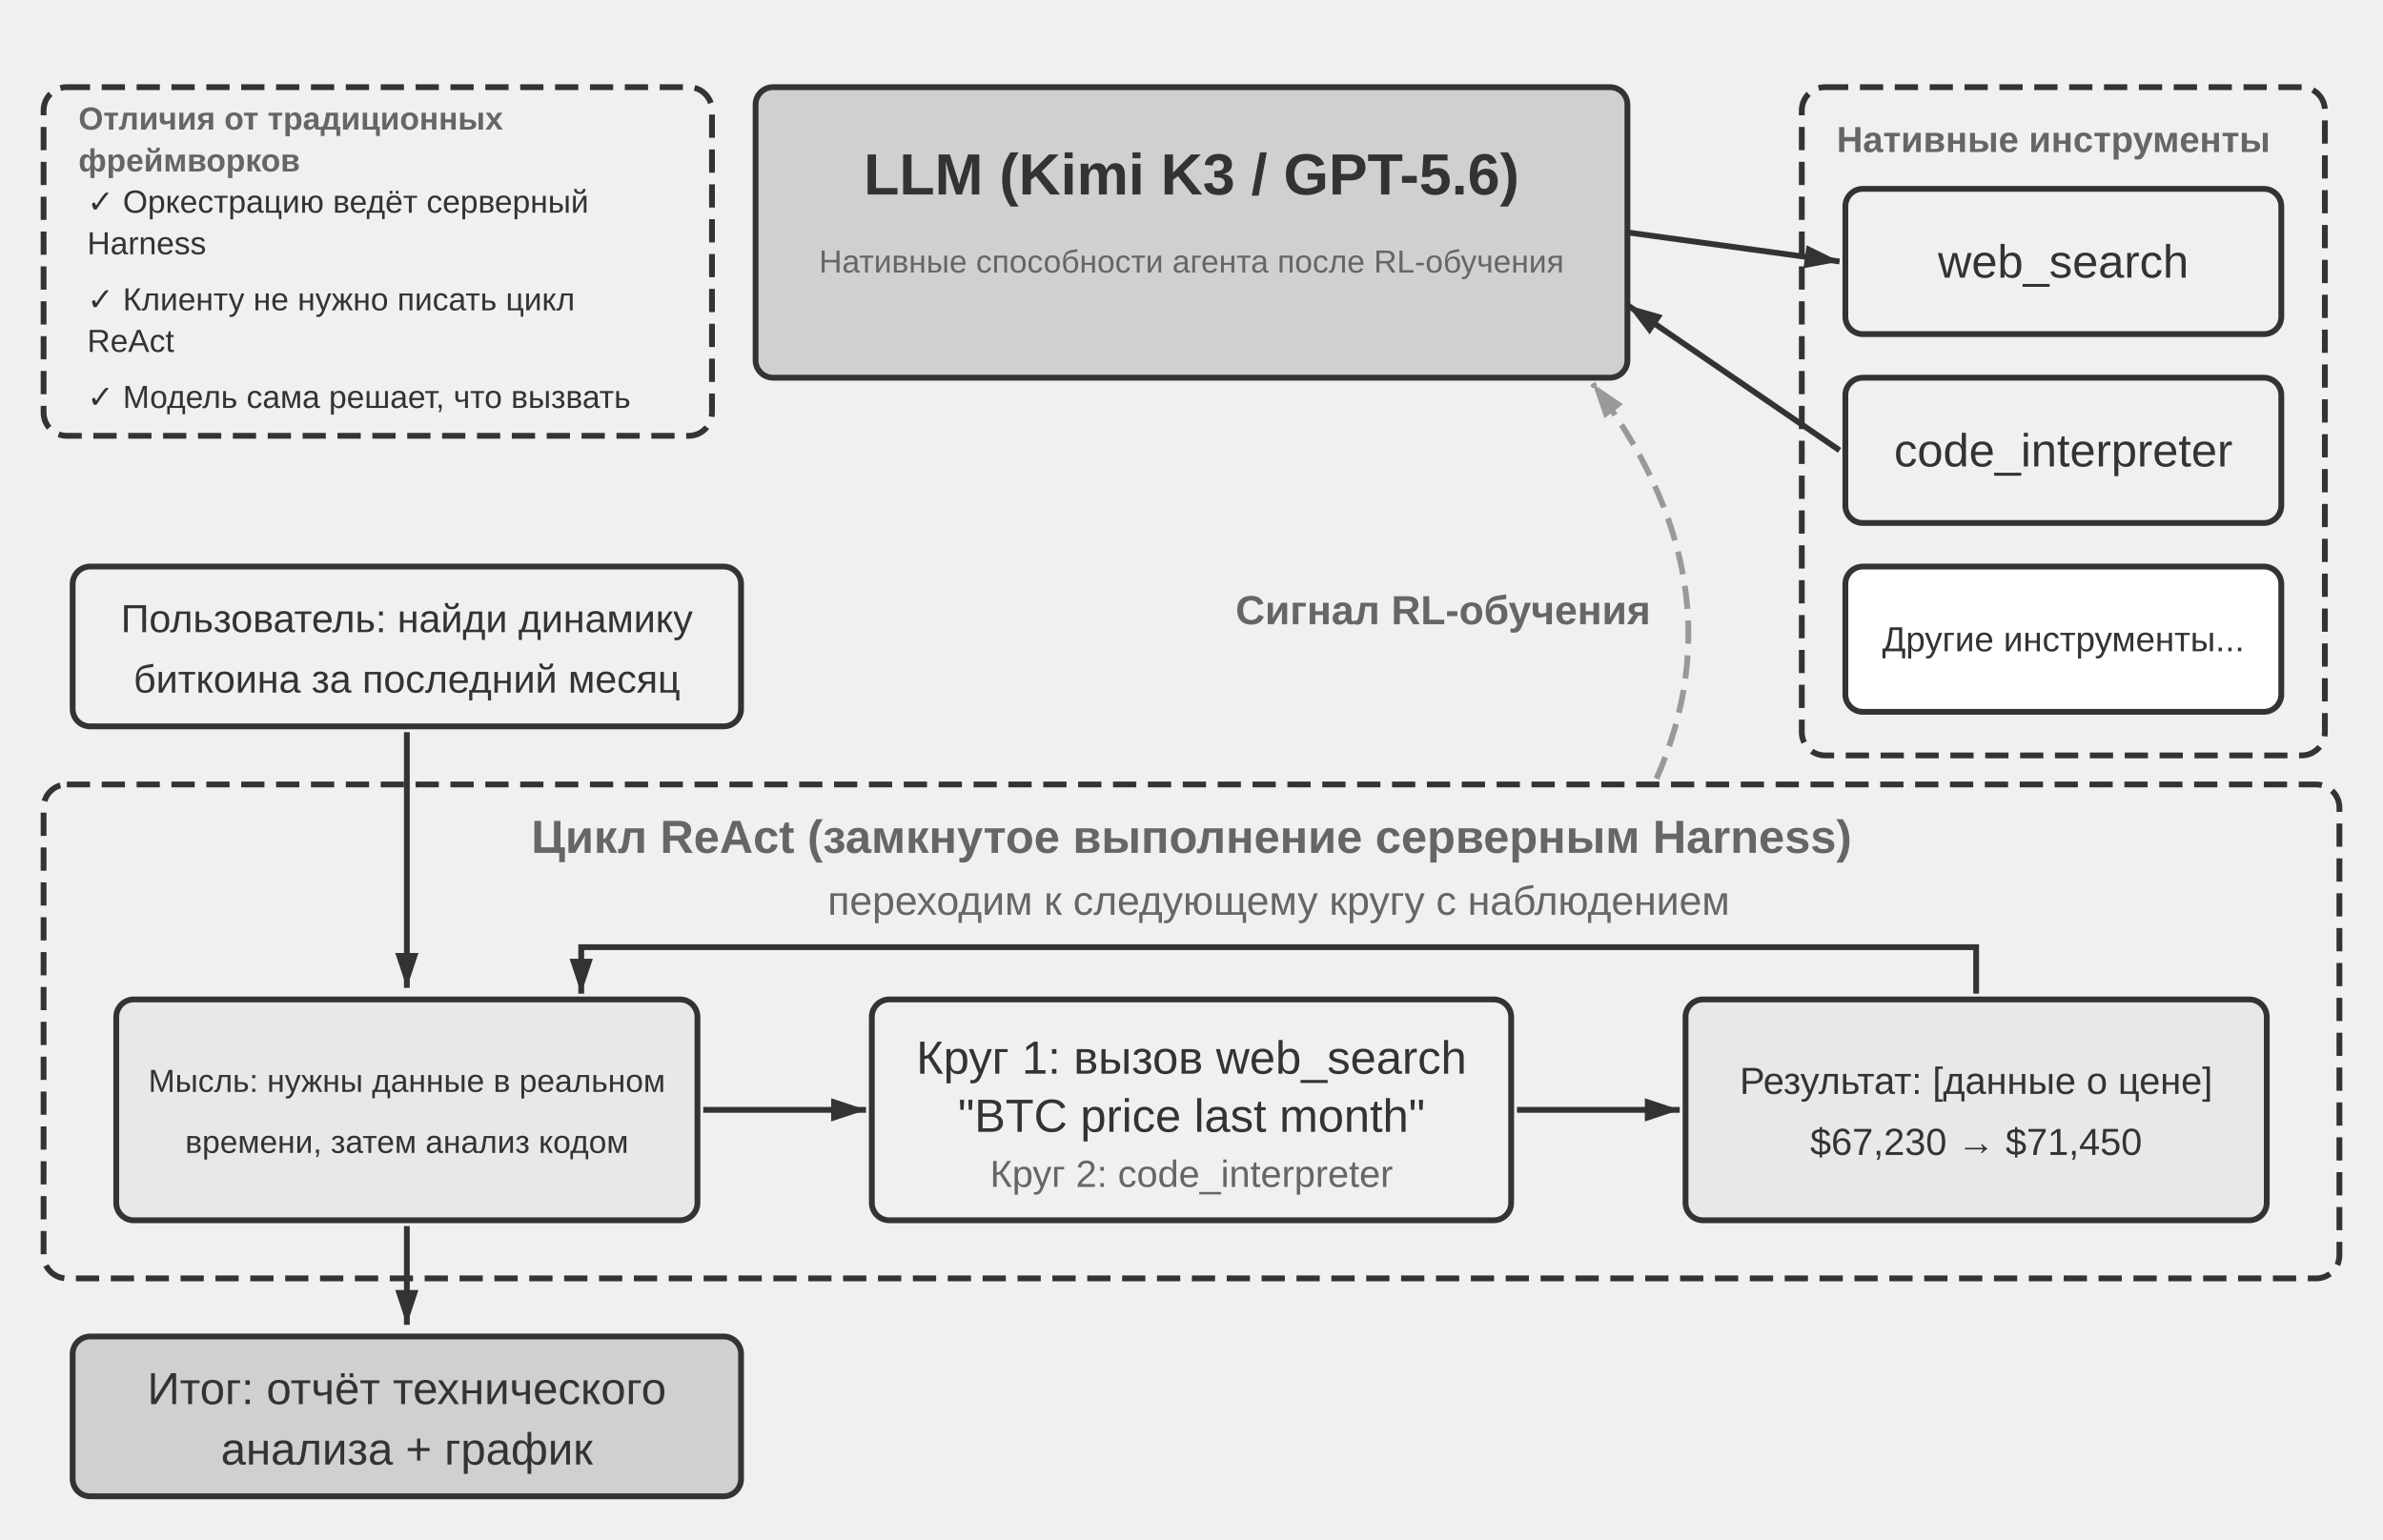
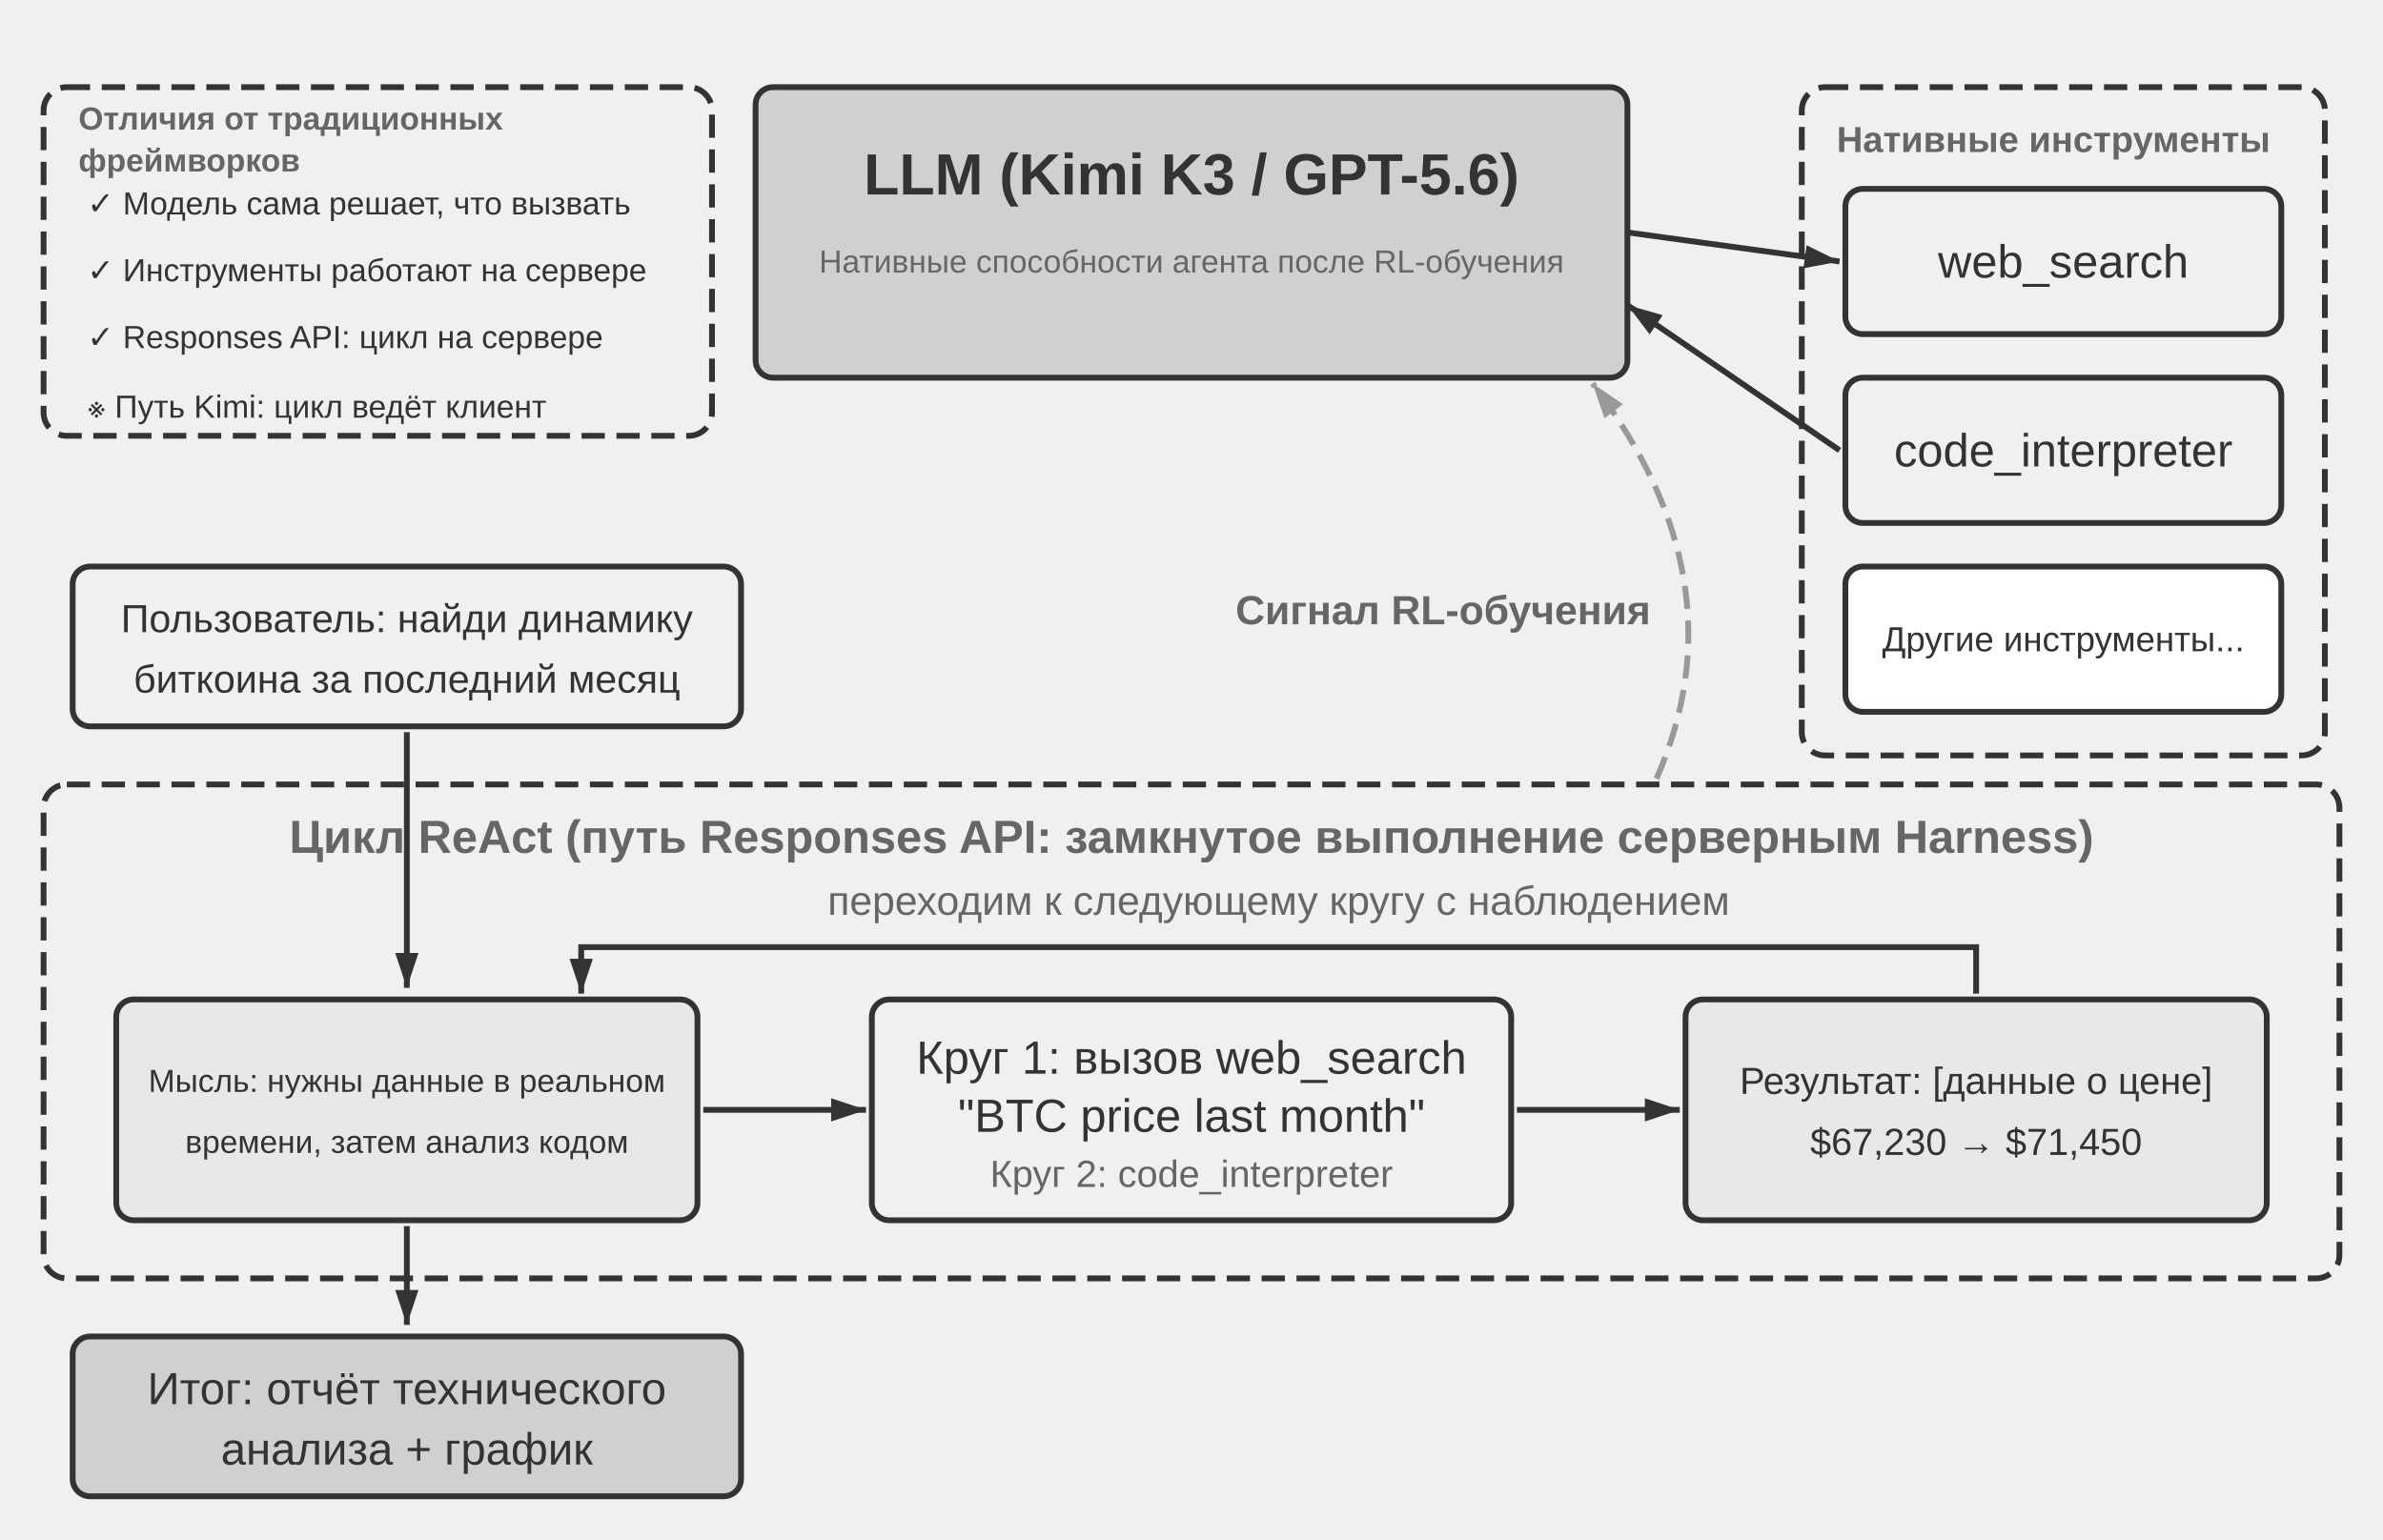
<svg xmlns="http://www.w3.org/2000/svg" viewBox="0 40 820 530" width="820" height="530" style="background:#ffffff">
  <defs>
    <marker id="ah" markerUnits="userSpaceOnUse" markerWidth="12" markerHeight="8" refX="12" refY="4" orient="auto">
      <polygon points="0 0, 12 4, 0 8" fill="#333333" />
    </marker>
    <marker id="ah-light" markerUnits="userSpaceOnUse" markerWidth="12" markerHeight="8" refX="12" refY="4" orient="auto">
      <polygon points="0 0, 12 4, 0 8" fill="#999999" />
    </marker>
  </defs>
  <rect x="260" y="70" width="300" height="100" rx="6" fill="#d0d0d0" stroke="#333333" stroke-width="2" />
  <text x="410" y="100" font-family="Arial, 'Helvetica Neue', Helvetica, 'PingFang SC', 'Microsoft YaHei', sans-serif" font-size="20" fill="#333333" text-anchor="middle" dominant-baseline="central" font-weight="bold">LLM (Kimi K3 / GPT-5.6)</text>
  <text x="410" y="130" font-family="Arial, 'Helvetica Neue', Helvetica, 'PingFang SC', 'Microsoft YaHei', sans-serif" font-size="11" fill="#666666" text-anchor="middle" dominant-baseline="central" font-weight="normal">Нативные способности агента после RL-обучения</text>
  <rect x="620" y="70" width="180" height="230" rx="8" fill="none" stroke="#333333" stroke-width="2" stroke-dasharray="8,4" />
  <text x="632" y="88" font-family="Arial, 'Helvetica Neue', Helvetica, 'PingFang SC', 'Microsoft YaHei', sans-serif" font-size="12.5" fill="#666666" text-anchor="start" dominant-baseline="central" font-weight="bold">Нативные инструменты</text>
  <rect x="635" y="105" width="150" height="50" rx="6" fill="#f0f0f0" stroke="#333333" stroke-width="2" />
  <text x="710" y="130" font-family="Arial, 'Helvetica Neue', Helvetica, 'PingFang SC', 'Microsoft YaHei', sans-serif" font-size="16" fill="#333333" text-anchor="middle" dominant-baseline="central" font-weight="normal">web_search</text>
  <rect x="635" y="170" width="150" height="50" rx="6" fill="#f0f0f0" stroke="#333333" stroke-width="2" />
  <text x="710" y="195" font-family="Arial, 'Helvetica Neue', Helvetica, 'PingFang SC', 'Microsoft YaHei', sans-serif" font-size="16" fill="#333333" text-anchor="middle" dominant-baseline="central" font-weight="normal">code_interpreter</text>
  <rect x="635" y="235" width="150" height="50" rx="6" fill="#ffffff" stroke="#333333" stroke-width="2" />
  <text x="710" y="260" font-family="Arial, 'Helvetica Neue', Helvetica, 'PingFang SC', 'Microsoft YaHei', sans-serif" font-size="12" fill="#333333" text-anchor="middle" dominant-baseline="central" font-weight="normal">Другие инструменты...</text>
  <line x1="560" y1="120" x2="633" y2="130" stroke="#333333" stroke-width="2" marker-end="url(#ah)" />
  <line x1="633" y1="195" x2="560" y2="145" stroke="#333333" stroke-width="2" marker-end="url(#ah)" />
  <path d="M 570,308 Q 600,240 548,172" fill="none" stroke="#999999" stroke-width="2" stroke-dasharray="8,4" marker-end="url(#ah-light)" />
  <text x="568" y="250" font-family="Arial, 'Helvetica Neue', Helvetica, 'PingFang SC', 'Microsoft YaHei', sans-serif" font-size="14" fill="#666666" text-anchor="end" dominant-baseline="central" font-weight="bold">Сигнал RL-обучения</text>
  <rect x="25" y="235" width="230" height="55" rx="6" fill="#f0f0f0" stroke="#333333" stroke-width="2" />
  <text x="140" y="252.9" font-family="Arial, 'Helvetica Neue', Helvetica, 'PingFang SC', 'Microsoft YaHei', sans-serif" font-size="13.5" fill="#333333" text-anchor="middle" dominant-baseline="central" font-weight="normal">Пользователь: найди динамику</text>
  <text x="140" y="273.7" font-family="Arial, 'Helvetica Neue', Helvetica, 'PingFang SC', 'Microsoft YaHei', sans-serif" font-size="13.5" fill="#333333" text-anchor="middle" dominant-baseline="central" font-weight="normal">биткоина за последний месяц</text>
  <rect x="15" y="310" width="790" height="170" rx="8" fill="none" stroke="#333333" stroke-width="2" stroke-dasharray="8,4" />
-   <text x="410" y="328" font-family="Arial, 'Helvetica Neue', Helvetica, 'PingFang SC', 'Microsoft YaHei', sans-serif" font-size="16" fill="#666666" text-anchor="middle" dominant-baseline="central" font-weight="bold">Цикл ReAct (замкнутое выполнение серверным Harness)</text>
+   <text x="410" y="328" font-family="Arial, 'Helvetica Neue', Helvetica, 'PingFang SC', 'Microsoft YaHei', sans-serif" font-size="16" fill="#666666" text-anchor="middle" dominant-baseline="central" font-weight="bold">Цикл ReAct (путь Responses API: замкнутое выполнение серверным Harness)</text>
  <line x1="140" y1="292" x2="140" y2="380" stroke="#333333" stroke-width="2" marker-end="url(#ah)" />
  <text x="440" y="350" font-family="Arial, 'Helvetica Neue', Helvetica, 'PingFang SC', 'Microsoft YaHei', sans-serif" font-size="14" fill="#666666" text-anchor="middle" dominant-baseline="central" font-weight="normal">переходим к следующему кругу с наблюдением</text>
  <path d="M 680,382 L 680,366 L 200,366 L 200,382" fill="none" stroke="#333333" stroke-width="2" marker-end="url(#ah)" />
  <rect x="40" y="384" width="200" height="76" rx="6" fill="#e8e8e8" stroke="#333333" stroke-width="2" />
  <text x="140" y="412" font-family="Arial, 'Helvetica Neue', Helvetica, 'PingFang SC', 'Microsoft YaHei', sans-serif" font-size="11" fill="#333333" text-anchor="middle" dominant-baseline="central" font-weight="normal">Мысль: нужны данные в реальном</text>
  <text x="140" y="433" font-family="Arial, 'Helvetica Neue', Helvetica, 'PingFang SC', 'Microsoft YaHei', sans-serif" font-size="11" fill="#333333" text-anchor="middle" dominant-baseline="central" font-weight="normal">времени, затем анализ кодом</text>
  <line x1="242" y1="422" x2="298" y2="422" stroke="#333333" stroke-width="2" marker-end="url(#ah)" />
  <rect x="300" y="384" width="220" height="76" rx="6" fill="#f0f0f0" stroke="#333333" stroke-width="2" />
  <text x="410" y="404" font-family="Arial, 'Helvetica Neue', Helvetica, 'PingFang SC', 'Microsoft YaHei', sans-serif" font-size="16" fill="#333333" text-anchor="middle" dominant-baseline="central" font-weight="normal">Круг 1: вызов web_search</text>
  <text x="410" y="424" font-family="Arial, 'Helvetica Neue', Helvetica, 'PingFang SC', 'Microsoft YaHei', sans-serif" font-size="16" fill="#333333" text-anchor="middle" dominant-baseline="central" font-weight="normal">"BTC price last month"</text>
  <text x="410" y="444" font-family="Arial, 'Helvetica Neue', Helvetica, 'PingFang SC', 'Microsoft YaHei', sans-serif" font-size="13" fill="#666666" text-anchor="middle" dominant-baseline="central" font-weight="normal">Круг 2: code_interpreter</text>
  <line x1="522" y1="422" x2="578" y2="422" stroke="#333333" stroke-width="2" marker-end="url(#ah)" />
  <rect x="580" y="384" width="200" height="76" rx="6" fill="#e8e8e8" stroke="#333333" stroke-width="2" />
  <text x="680" y="412" font-family="Arial, 'Helvetica Neue', Helvetica, 'PingFang SC', 'Microsoft YaHei', sans-serif" font-size="13" fill="#333333" text-anchor="middle" dominant-baseline="central" font-weight="normal">Результат: [данные о цене]</text>
  <text x="680" y="433" font-family="Arial, 'Helvetica Neue', Helvetica, 'PingFang SC', 'Microsoft YaHei', sans-serif" font-size="13" fill="#333333" text-anchor="middle" dominant-baseline="central" font-weight="normal">$67,230 → $71,450</text>
  <line x1="140" y1="462" x2="140" y2="496" stroke="#333333" stroke-width="2" marker-end="url(#ah)" />
  <rect x="25" y="500" width="230" height="55" rx="6" fill="#d0d0d0" stroke="#333333" stroke-width="2" />
  <text x="140" y="517.9" font-family="Arial, 'Helvetica Neue', Helvetica, 'PingFang SC', 'Microsoft YaHei', sans-serif" font-size="15.5" fill="#333333" text-anchor="middle" dominant-baseline="central" font-weight="normal">Итог: отчёт технического</text>
  <text x="140" y="538.7" font-family="Arial, 'Helvetica Neue', Helvetica, 'PingFang SC', 'Microsoft YaHei', sans-serif" font-size="15.5" fill="#333333" text-anchor="middle" dominant-baseline="central" font-weight="normal">анализа + график</text>
  <rect x="15" y="70" width="230" height="120" rx="8" fill="none" stroke="#333333" stroke-width="2" stroke-dasharray="8,4" />
  <text x="27" y="80.8" font-family="Arial, 'Helvetica Neue', Helvetica, 'PingFang SC', 'Microsoft YaHei', sans-serif" font-size="11" fill="#666666" text-anchor="start" dominant-baseline="central" font-weight="bold">Отличия от традиционных</text>
  <text x="27" y="95.2" font-family="Arial, 'Helvetica Neue', Helvetica, 'PingFang SC', 'Microsoft YaHei', sans-serif" font-size="11" fill="#666666" text-anchor="start" dominant-baseline="central" font-weight="bold">фреймворков</text>
-   <text x="30" y="109.4" font-family="Arial, 'Helvetica Neue', Helvetica, 'PingFang SC', 'Microsoft YaHei', sans-serif" font-size="11" fill="#333333" text-anchor="start" dominant-baseline="central" font-weight="normal">✓ Оркестрацию ведёт серверный</text>
-   <text x="30" y="123.7" font-family="Arial, 'Helvetica Neue', Helvetica, 'PingFang SC', 'Microsoft YaHei', sans-serif" font-size="11" fill="#333333" text-anchor="start" dominant-baseline="central" font-weight="normal">Harness</text>
-   <text x="30" y="143" font-family="Arial, 'Helvetica Neue', Helvetica, 'PingFang SC', 'Microsoft YaHei', sans-serif" font-size="11" fill="#333333" text-anchor="start" dominant-baseline="central" font-weight="normal">✓ Клиенту не нужно писать цикл</text>
-   <text x="30" y="157.3" font-family="Arial, 'Helvetica Neue', Helvetica, 'PingFang SC', 'Microsoft YaHei', sans-serif" font-size="11" fill="#333333" text-anchor="start" dominant-baseline="central" font-weight="normal">ReAct</text>
-   <text x="30" y="176.6" font-family="Arial, 'Helvetica Neue', Helvetica, 'PingFang SC', 'Microsoft YaHei', sans-serif" font-size="11" fill="#333333" text-anchor="start" dominant-baseline="central" font-weight="normal">✓ Модель сама решает, что вызвать</text>
+   <text x="30" y="110" font-family="Arial, 'Helvetica Neue', Helvetica, 'PingFang SC', 'Microsoft YaHei', sans-serif" font-size="11" fill="#333333" text-anchor="start" dominant-baseline="central" font-weight="normal">✓ Модель сама решает, что вызвать</text>
+   <text x="30" y="133" font-family="Arial, 'Helvetica Neue', Helvetica, 'PingFang SC', 'Microsoft YaHei', sans-serif" font-size="11" fill="#333333" text-anchor="start" dominant-baseline="central" font-weight="normal">✓ Инструменты работают на сервере</text>
+   <text x="30" y="156" font-family="Arial, 'Helvetica Neue', Helvetica, 'PingFang SC', 'Microsoft YaHei', sans-serif" font-size="11" fill="#333333" text-anchor="start" dominant-baseline="central" font-weight="normal">✓ Responses API: цикл на сервере</text>
+   <text x="30" y="179" font-family="Arial, 'Helvetica Neue', Helvetica, 'PingFang SC', 'Microsoft YaHei', sans-serif" font-size="11" fill="#333333" text-anchor="start" dominant-baseline="central" font-weight="normal">※ Путь Kimi: цикл ведёт клиент</text>
</svg>
